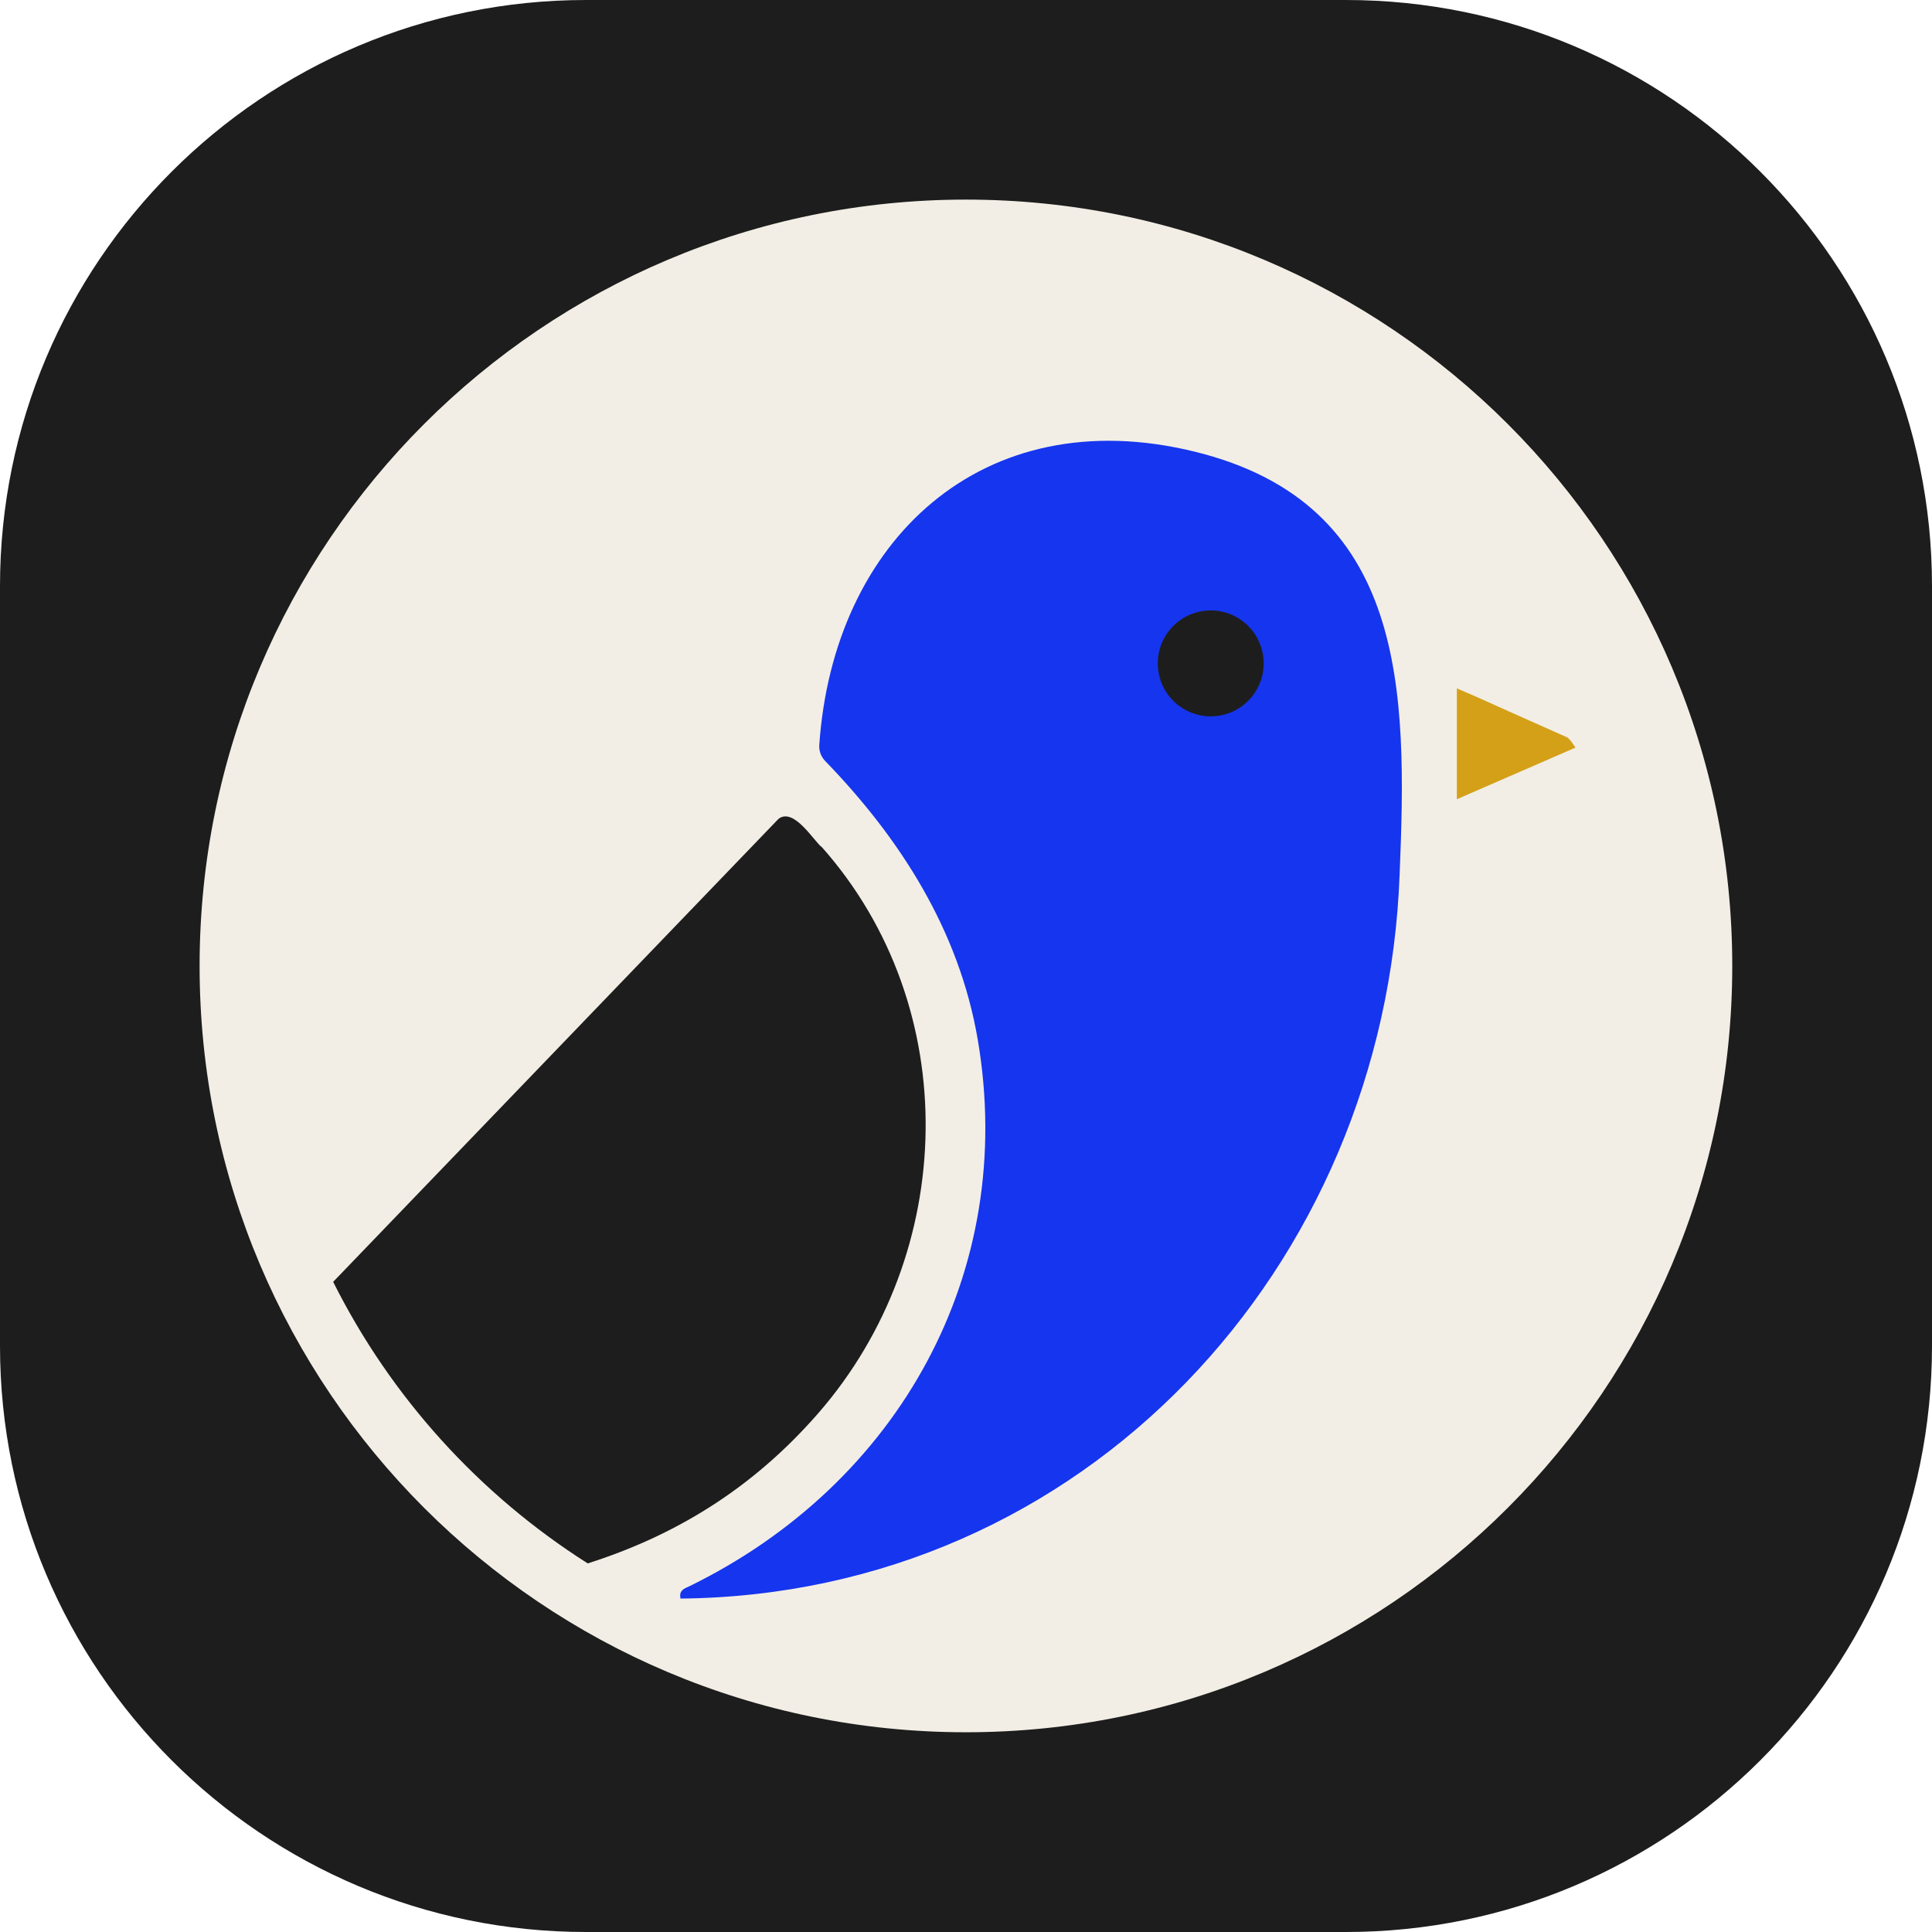
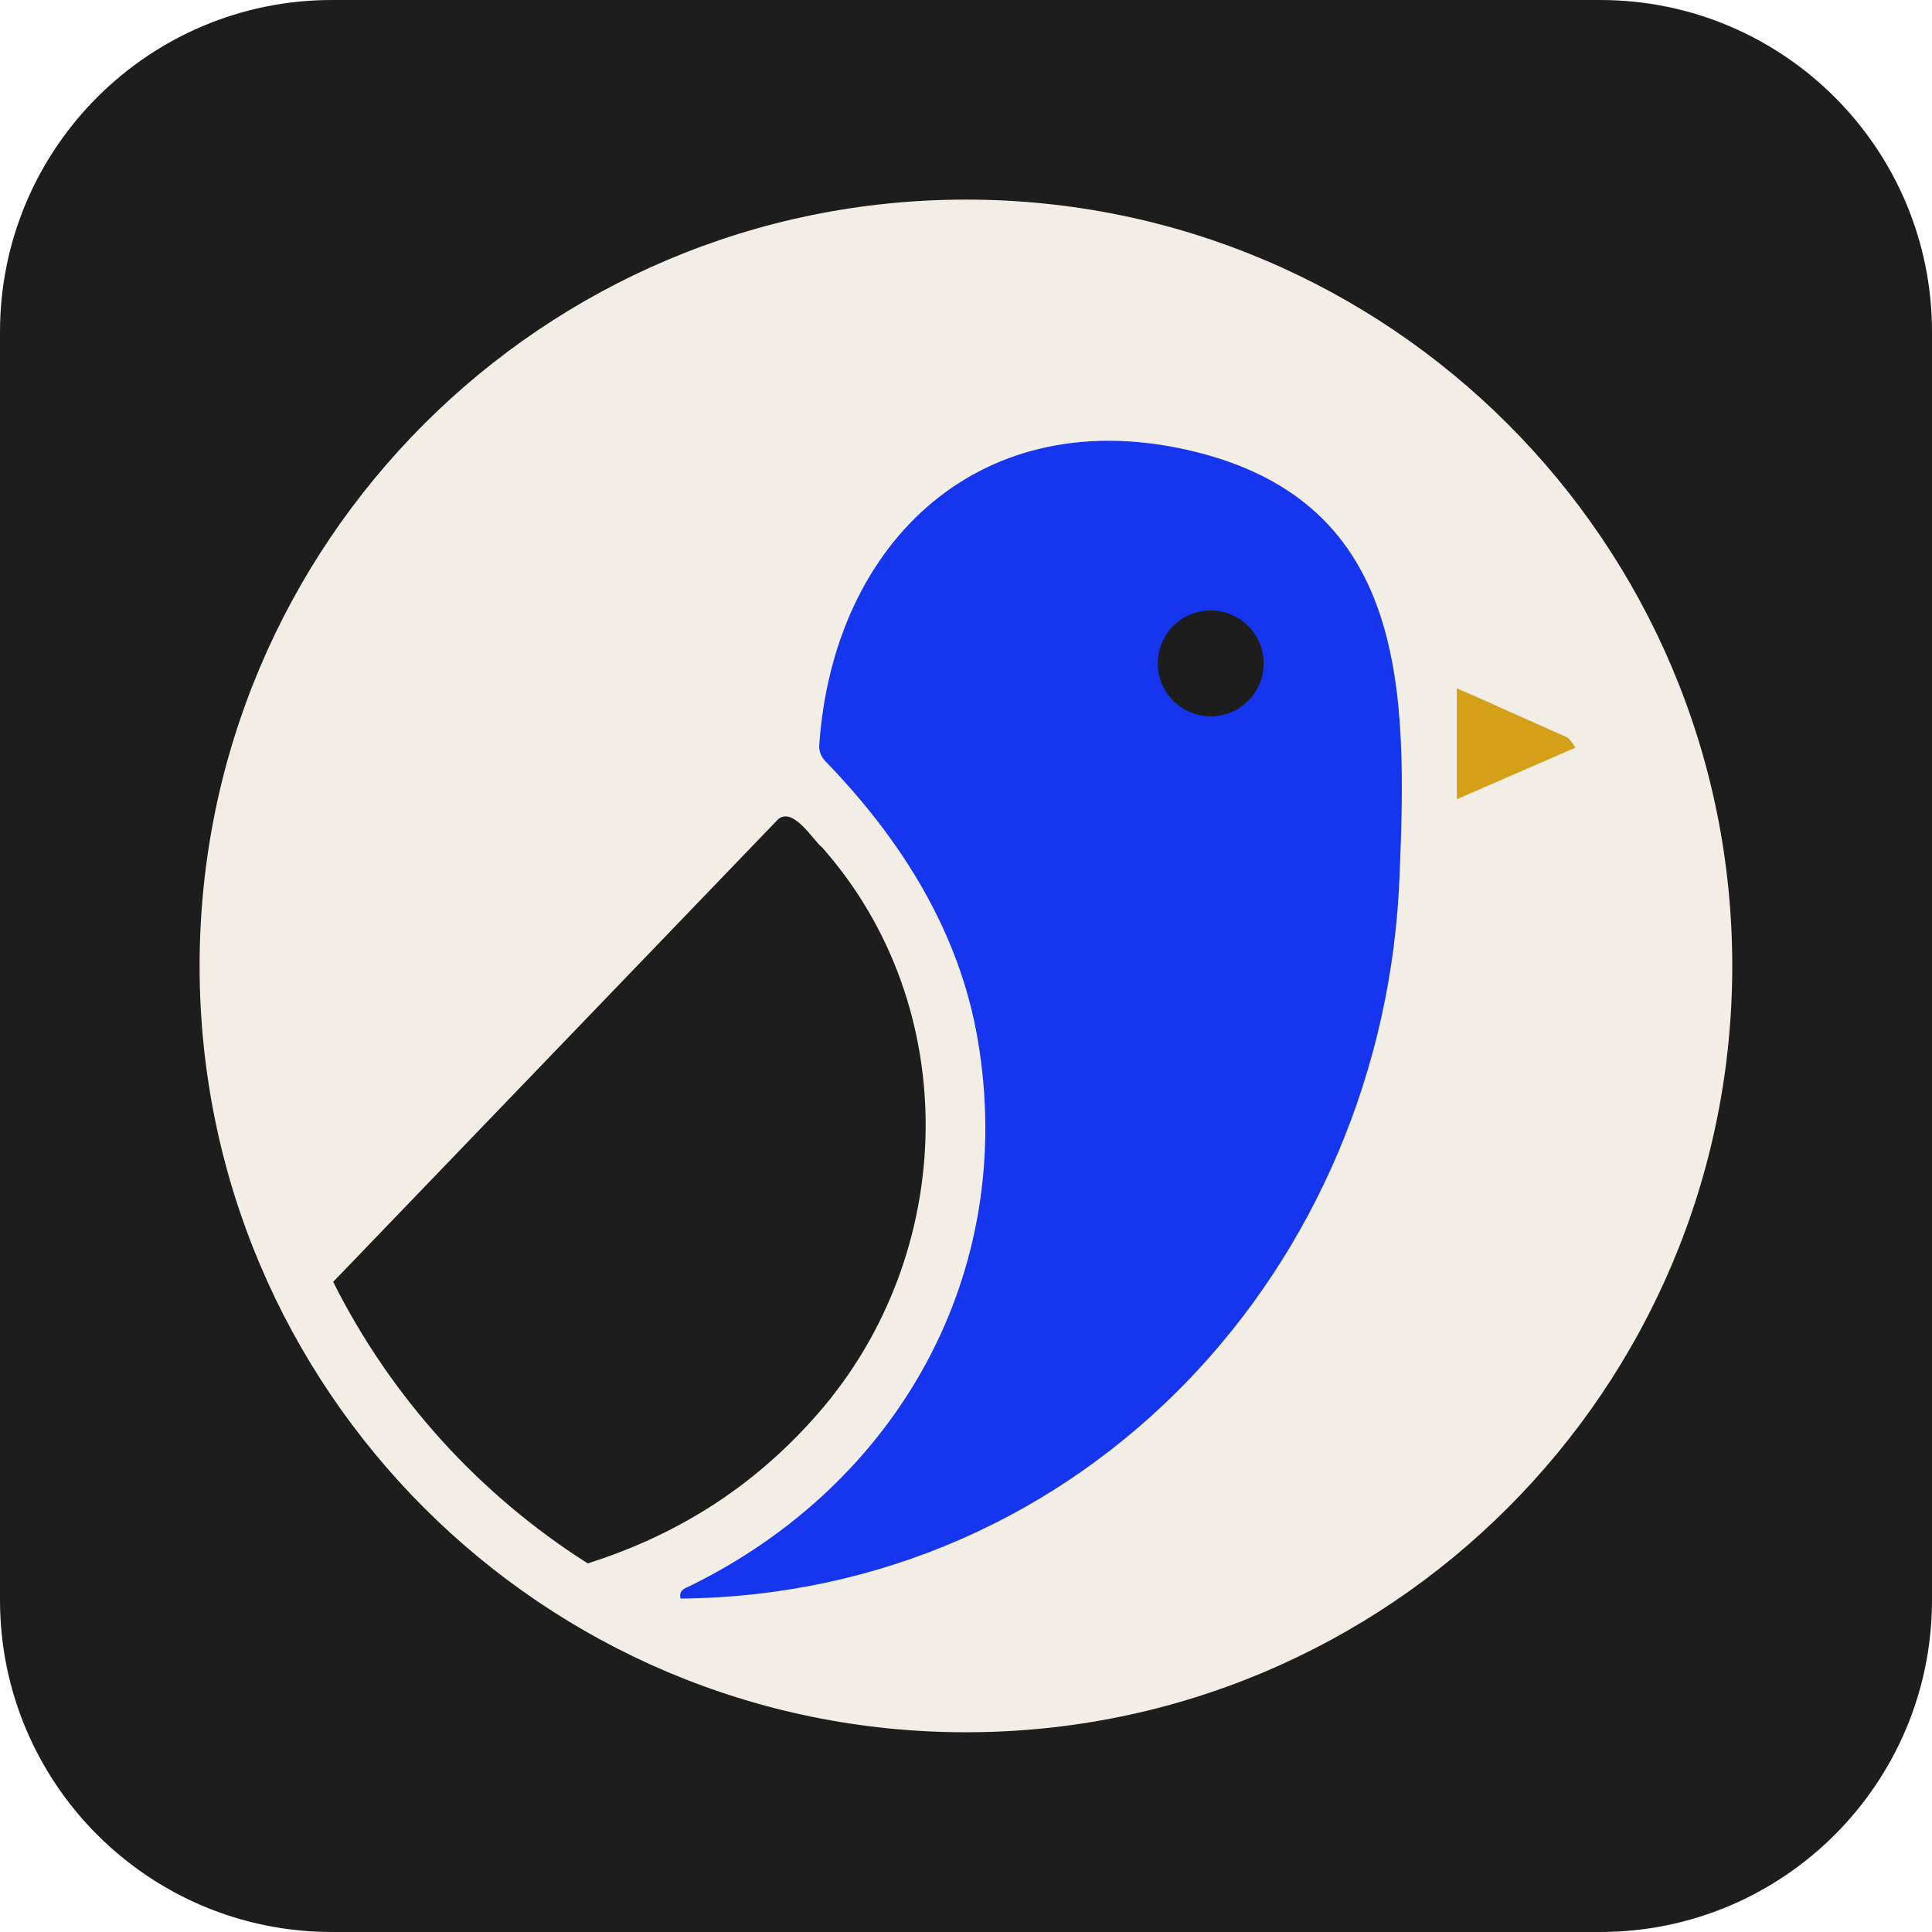
<svg xmlns="http://www.w3.org/2000/svg" id="b" data-name="Layer 2" width="144.51" height="144.51" viewBox="0 0 144.51 144.51">
  <defs>
    <style>
      .d {
        fill: #d4a017;
      }

      .e {
        fill: #1635ee;
      }

      .f {
        fill: #1d1d1d;
      }

      .g {
        fill: #f2eee5;
      }
    </style>
  </defs>
  <g id="c" data-name="Layer 1">
-     <rect class="f" width="144.51" height="144.51" rx="43.84" ry="43.84" />
+     <rect class="f" width="144.51" height="144.51" rx="24.83" ry="24.83" />
    <circle class="g" cx="72.25" cy="72.25" r="57.32" />
    <path class="e" d="M50.9,119.56c-.12-.59.25-.73.66-.91,15.65-7.65,24.55-23.49,21.57-40.91-1.39-8.12-5.77-15-11.4-20.81-.31-.32-.48-.75-.45-1.19,1.04-15.29,12.2-25.85,28.07-21.96,15.95,3.91,15.9,17.96,15.34,31.6-1.06,29.4-23.57,53.9-53.78,54.19Z" />
    <path class="d" d="M117.84,55.92l-8.87,3.86v-8.29c3,1.29,0,0,8.22,3.65.23.1.65.78.65.78Z" />
    <circle class="f" cx="90.56" cy="49.62" r="3.96" />
    <path class="f" d="M58.23,61.25l-33.31,34.63c4.32,8.63,10.93,15.91,19.04,21.06,6.35-2.02,12.21-5.45,17.25-11.24,10.41-11.95,10.9-30.33.27-42.33-.55-.37-2.09-3.02-3.25-2.12Z" />
  </g>
</svg>
